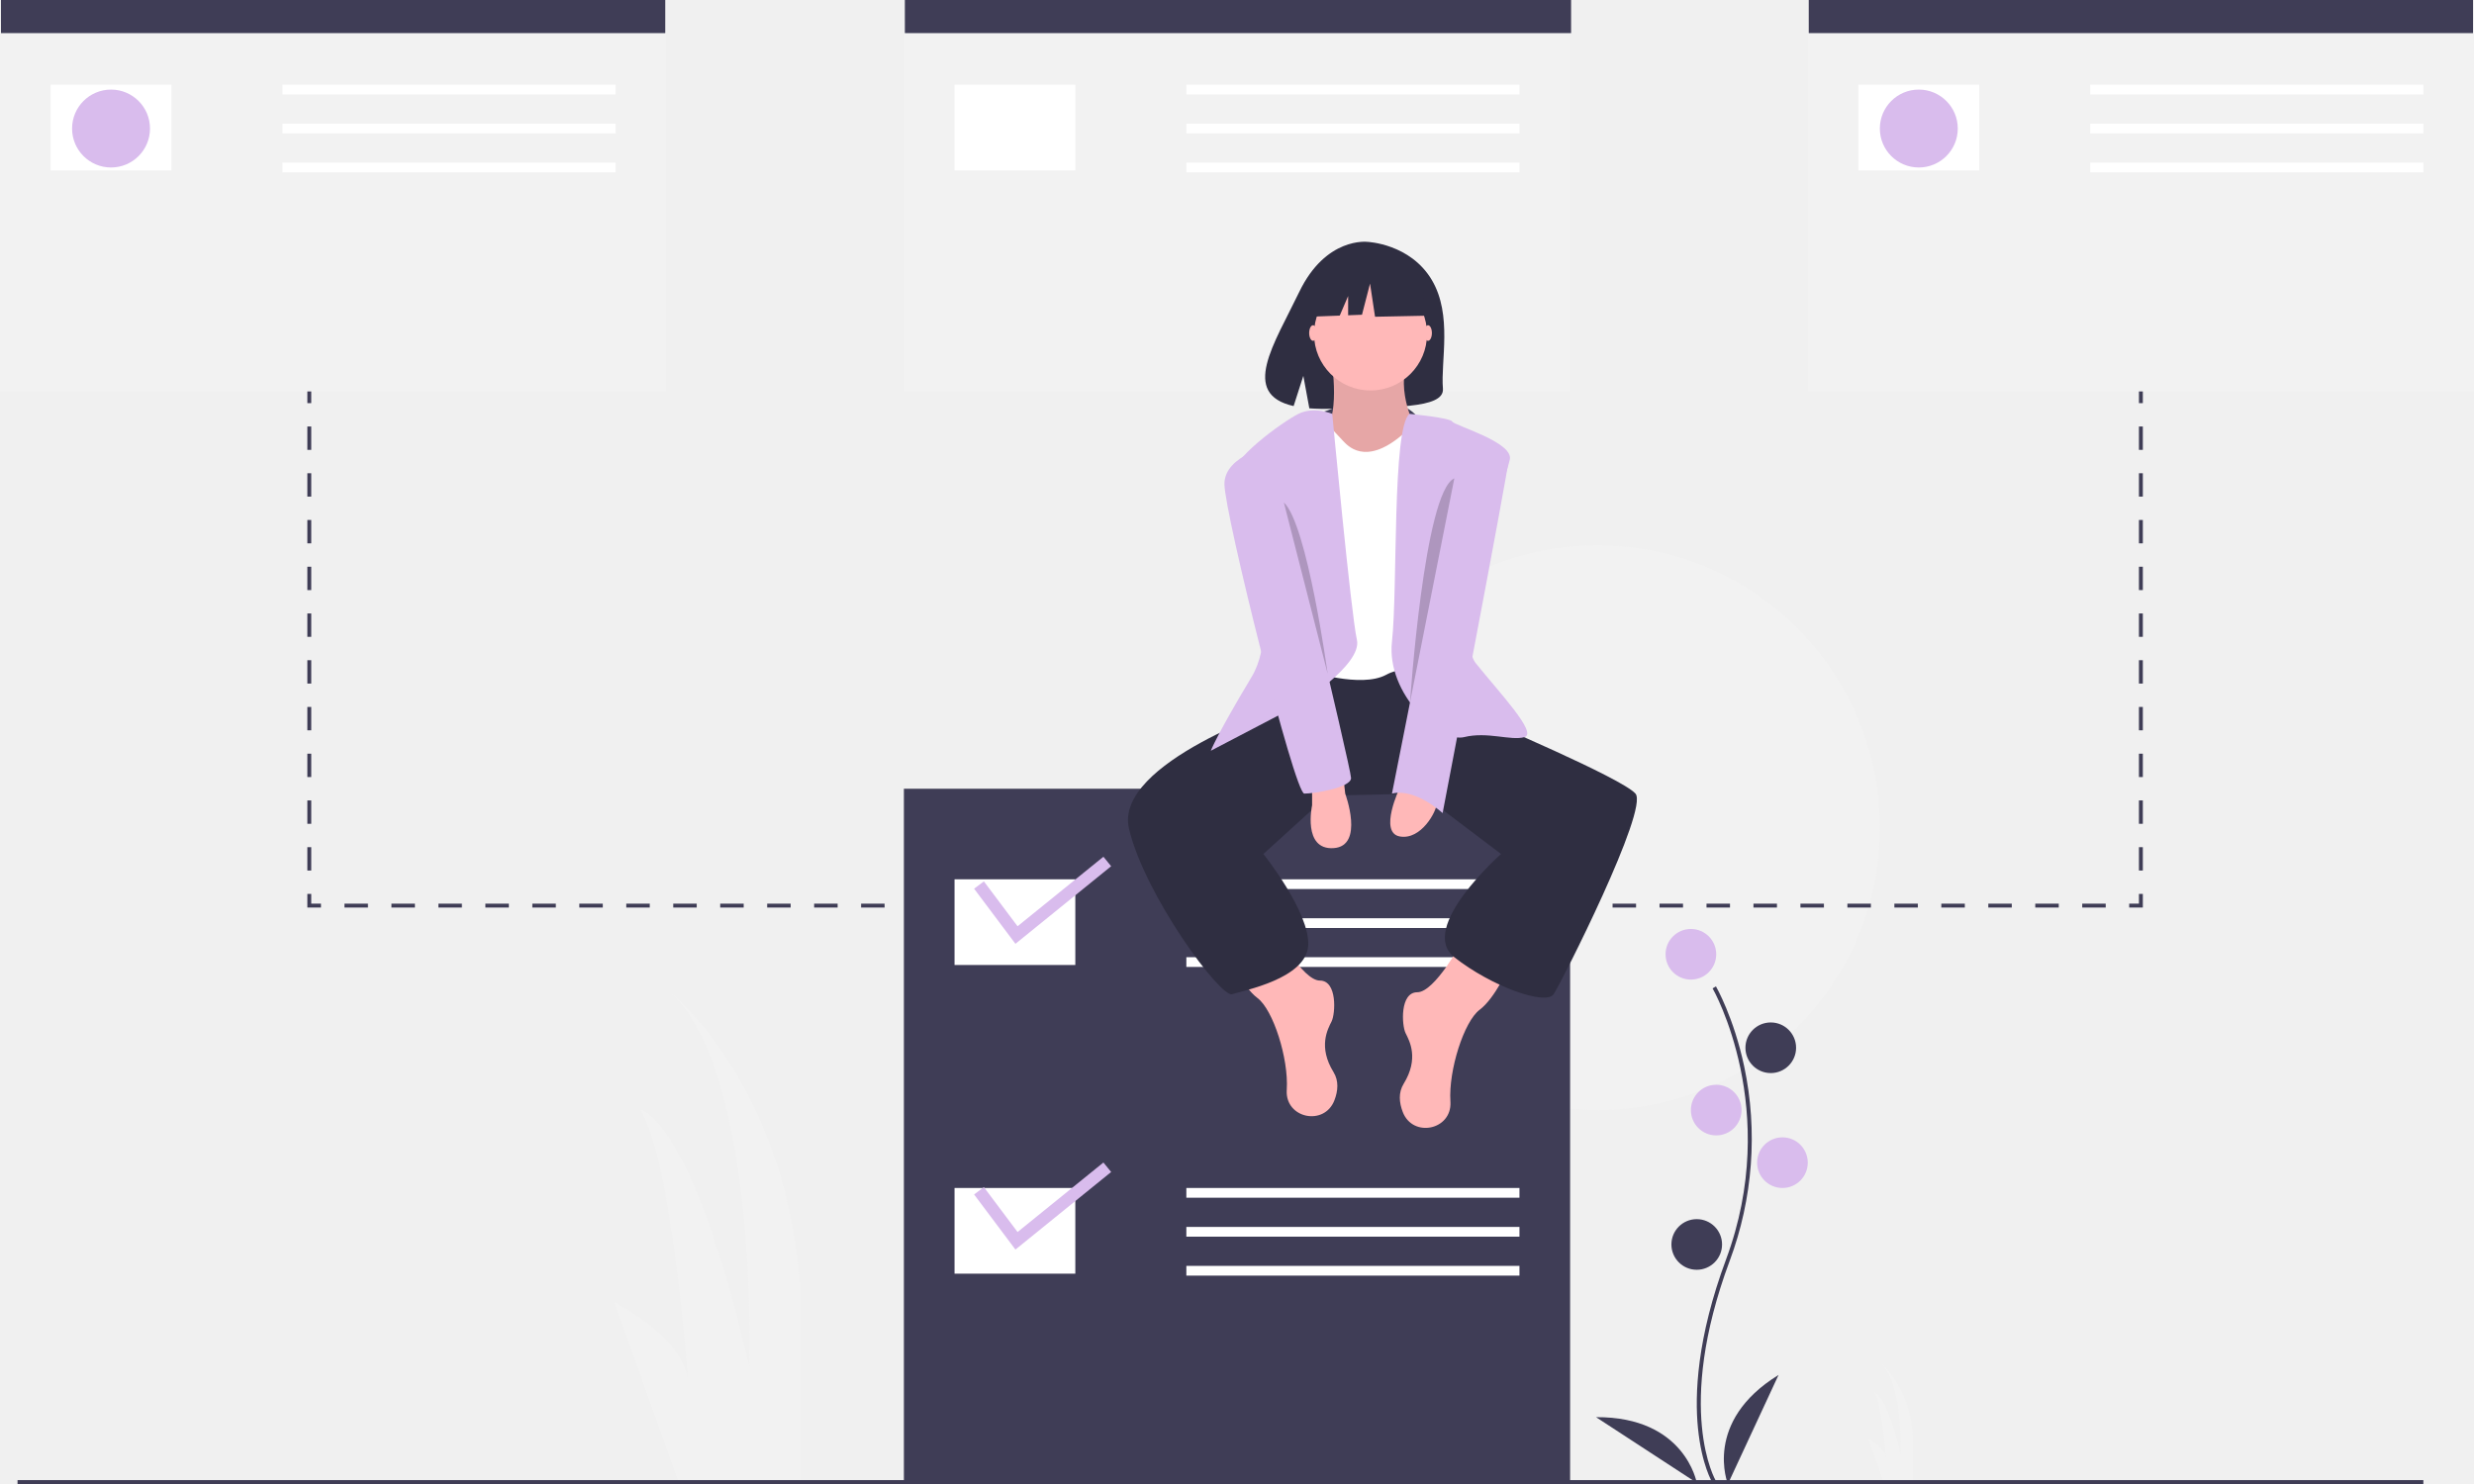
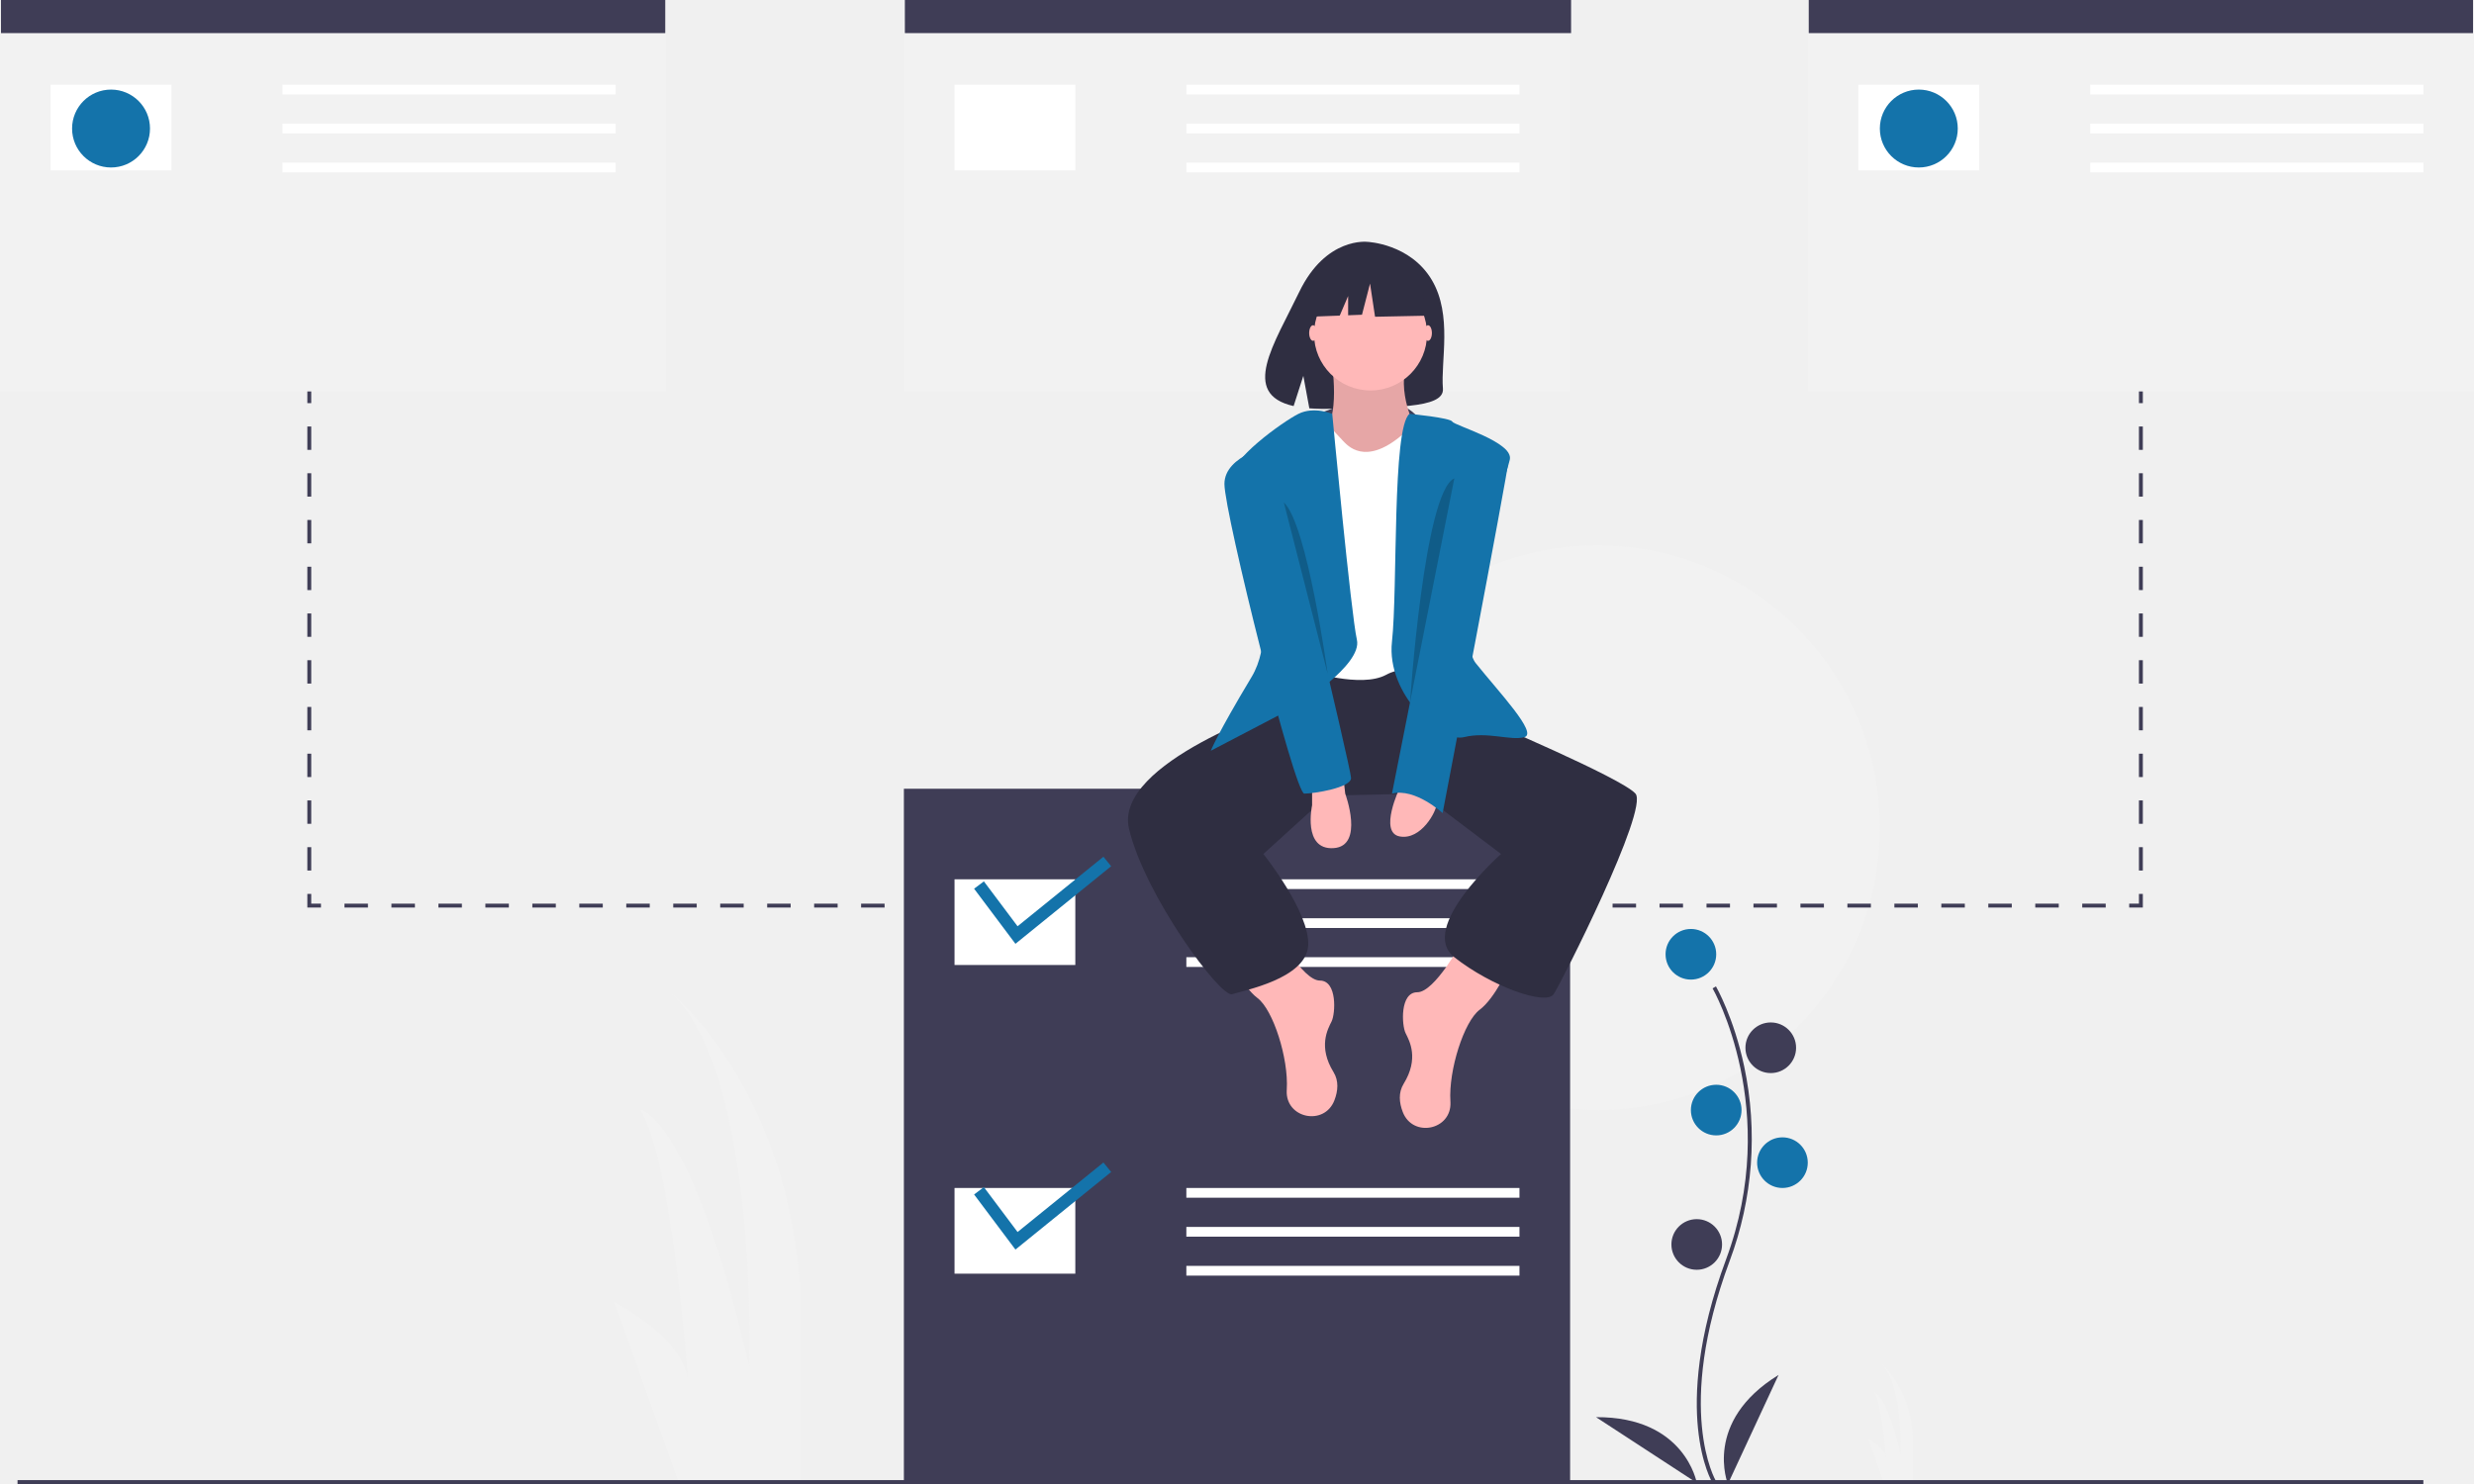
<svg xmlns="http://www.w3.org/2000/svg" id="b07e7c8b-ffb9-458f-9d0a-e368c1cfe139" data-name="Layer 1" width="1020" height="612" viewBox="0 0 1020 612">
  <path d="M569.759,855.197l-26.492-74.178s29.142,14.571,30.466,33.115c0,0-6.623-92.723-19.869-112.592,0,0,21.194,2.649,45.037,105.969,0,0,3.974-119.215-31.791-153.655,0,0,49.011,39.738,52.985,125.838v75.503Z" transform="translate(-290 -244)" fill="#f2f2f2" />
  <path d="M1066.59,855.197l-6.37-17.835s7.007,3.503,7.325,7.962c0,0-1.592-22.294-4.777-27.072,0,0,5.096.637,10.829,25.479,0,0,.955-28.664-7.644-36.945,0,0,11.784,9.555,12.74,30.257v18.154Z" transform="translate(-290 -244)" fill="#f2f2f2" />
  <circle cx="658.583" cy="341.339" r="116.457" fill="#f2f2f2" />
  <rect y="8.835" width="274.677" height="152.598" fill="#f2f2f2" />
  <rect x="372.661" y="8.835" width="274.677" height="152.598" fill="#f2f2f2" />
  <rect x="745.323" y="8.835" width="274.677" height="152.598" fill="#f2f2f2" />
  <path d="M996.086,855.616c-.184-.301-4.53-7.558-6.037-22.626-1.382-13.825-.493-37.127,11.592-69.632,22.894-61.578-5.276-111.263-5.564-111.758l1.39-.806c.073.125,7.342,12.793,11.636,32.964a143.813,143.813,0,0,1-5.956,80.16c-22.855,61.473-5.864,90.574-5.689,90.861Z" transform="translate(-290 -244)" fill="#3f3d56" />
-   <circle cx="697.134" cy="393.543" r="10.441" fill="#d9bced" />
+   <circle cx="697.134" cy="393.543" r="10.441" fill="#1473aa" />
  <circle cx="730.063" cy="432.094" r="10.441" fill="#3f3d56" />
-   <circle cx="707.575" cy="457.795" r="10.441" fill="#d9bced" />
-   <circle cx="734.882" cy="479.48" r="10.441" fill="#d9bced" />
+   <circle cx="707.575" cy="457.795" r="10.441" fill="#1473aa" />
+   <circle cx="734.882" cy="479.48" r="10.441" fill="#1473aa" />
  <circle cx="699.543" cy="513.213" r="10.441" fill="#3f3d56" />
  <path d="M1002.394,856s-10.441-25.701,20.882-44.976Z" transform="translate(-290 -244)" fill="#3f3d56" />
  <path d="M989.553,855.534s-4.752-27.331-41.53-27.096Z" transform="translate(-290 -244)" fill="#3f3d56" />
  <rect x="0.402" width="273.874" height="13.654" fill="#3f3d56" />
  <rect x="373.063" width="274.677" height="13.654" fill="#3f3d56" />
  <rect x="745.724" width="273.874" height="13.654" fill="#3f3d56" />
  <rect x="20.882" y="34.937" width="49.795" height="35.339" fill="#fff" />
  <rect x="116.457" y="34.937" width="137.339" height="4.016" fill="#fff" />
  <rect x="116.457" y="51" width="137.339" height="4.016" fill="#fff" />
  <rect x="116.457" y="67.063" width="137.339" height="4.016" fill="#fff" />
  <rect x="393.543" y="34.937" width="49.795" height="35.339" fill="#fff" />
  <rect x="489.118" y="34.937" width="137.339" height="4.016" fill="#fff" />
  <rect x="489.118" y="51" width="137.339" height="4.016" fill="#fff" />
  <rect x="489.118" y="67.063" width="137.339" height="4.016" fill="#fff" />
  <rect x="766.205" y="34.937" width="49.795" height="35.339" fill="#fff" />
  <rect x="861.78" y="34.937" width="137.339" height="4.016" fill="#fff" />
  <rect x="861.78" y="51" width="137.339" height="4.016" fill="#fff" />
  <rect x="861.78" y="67.063" width="137.339" height="4.016" fill="#fff" />
-   <circle cx="45.78" cy="53.008" r="16.063" fill="#d9bced" />
-   <circle cx="791.102" cy="53.008" r="16.063" fill="#d9bced" />
+   <circle cx="45.78" cy="53.008" r="16.063" fill="#1473aa" />
+   <circle cx="791.102" cy="53.008" r="16.063" fill="#1473aa" />
  <rect x="126.714" y="161.433" width="1.606" height="4.819" fill="#3f3d56" />
  <path d="M418.32,603.008h-1.606v-9.638h1.606Zm0-19.276h-1.606v-9.638h1.606Zm0-19.276h-1.606V554.819h1.606Zm0-19.276h-1.606v-9.638h1.606Zm0-19.276h-1.606v-9.638h1.606Zm0-19.276h-1.606v-9.638h1.606Zm0-19.276h-1.606v-9.638h1.606Zm0-19.276h-1.606v-9.638h1.606Zm0-19.276h-1.606v-9.638h1.606Zm0-19.276h-1.606v-9.638h1.606Z" transform="translate(-290 -244)" fill="#3f3d56" />
  <polygon points="132.336 374.268 126.714 374.268 126.714 368.646 128.32 368.646 128.32 372.661 132.336 372.661 132.336 374.268" fill="#3f3d56" />
  <path d="M1158.161,618.268h-9.682v-1.606h9.682Zm-19.363,0h-9.682v-1.606h9.682Zm-19.363,0h-9.682v-1.606h9.682Zm-19.364,0H1090.388v-1.606h9.682Zm-19.363,0h-9.682v-1.606h9.682Zm-19.364,0h-9.682v-1.606h9.682Zm-19.363,0h-9.682v-1.606h9.682Zm-19.364,0h-9.682v-1.606h9.682Zm-19.363,0h-9.682v-1.606h9.682Zm-19.364,0H974.205v-1.606h9.682Zm-19.363,0h-9.682v-1.606h9.682Zm-19.364,0h-9.682v-1.606h9.682Zm-19.363,0h-9.682v-1.606h9.682Zm-19.364,0h-9.682v-1.606h9.682Zm-19.363,0H877.385v-1.606H887.068Zm-19.364,0h-9.682v-1.606h9.682Zm-19.363,0h-9.682v-1.606h9.682Zm-19.364,0h-9.682v-1.606h9.682Zm-19.363,0h-9.682v-1.606h9.682Zm-19.364,0h-9.682v-1.606h9.682Zm-19.364,0h-9.682v-1.606H770.885Zm-19.364,0h-9.682v-1.606h9.682Zm-19.364,0h-9.682v-1.606h9.682Zm-19.364,0h-9.682v-1.606h9.682Zm-19.364,0h-9.682v-1.606h9.682Zm-19.364,0H664.384v-1.606h9.682Zm-19.364,0H645.02v-1.606h9.682Zm-19.364,0h-9.682v-1.606h9.682Zm-19.364,0h-9.682v-1.606h9.682Zm-19.364,0h-9.682v-1.606h9.682Zm-19.364,0h-9.682v-1.606h9.682Zm-19.364,0h-9.682v-1.606h9.682Zm-19.364,0H528.837v-1.606h9.682Zm-19.364,0h-9.682v-1.606h9.682Zm-19.364,0h-9.682v-1.606h9.682Zm-19.364,0h-9.682v-1.606h9.682Zm-19.364,0h-9.682v-1.606h9.682Zm-19.364,0h-9.682v-1.606H441.7Z" transform="translate(-290 -244)" fill="#3f3d56" />
  <polygon points="883.465 374.268 877.843 374.268 877.843 372.661 881.858 372.661 881.858 368.646 883.465 368.646 883.465 374.268" fill="#3f3d56" />
  <path d="M1173.465,603.008h-1.606v-9.638h1.606Zm0-19.276h-1.606v-9.638h1.606Zm0-19.276h-1.606V554.819h1.606Zm0-19.276h-1.606v-9.638h1.606Zm0-19.276h-1.606v-9.638h1.606Zm0-19.276h-1.606v-9.638h1.606Zm0-19.276h-1.606v-9.638h1.606Zm0-19.276h-1.606v-9.638h1.606Zm0-19.276h-1.606v-9.638h1.606Zm0-19.276h-1.606v-9.638h1.606Z" transform="translate(-290 -244)" fill="#3f3d56" />
  <rect x="881.858" y="161.433" width="1.606" height="4.819" fill="#3f3d56" />
  <rect x="372.661" y="325.276" width="274.677" height="285.921" fill="#3f3d56" />
  <rect x="393.543" y="362.622" width="49.795" height="35.339" fill="#fff" />
  <rect x="489.118" y="362.622" width="137.339" height="4.016" fill="#fff" />
  <rect x="489.118" y="378.685" width="137.339" height="4.016" fill="#fff" />
  <rect x="489.118" y="394.748" width="137.339" height="4.016" fill="#fff" />
  <rect x="393.543" y="489.921" width="49.795" height="35.339" fill="#fff" />
  <rect x="489.118" y="489.921" width="137.339" height="4.016" fill="#fff" />
  <rect x="489.118" y="505.984" width="137.339" height="4.016" fill="#fff" />
  <rect x="489.118" y="522.047" width="137.339" height="4.016" fill="#fff" />
-   <polygon points="418.652 389.229 401.607 366.503 405.645 363.475 419.53 381.989 454.923 353.324 458.119 357.23 418.652 389.229" fill="#d9bced" />
-   <polygon points="418.652 515.324 401.607 492.598 405.645 489.57 419.53 508.083 454.923 479.418 458.119 483.325 418.652 515.324" fill="#d9bced" />
+   <polygon points="418.652 389.229 401.607 366.503 405.645 363.475 419.53 381.989 454.923 353.324 458.119 357.23 418.652 389.229" fill="#1473aa" />
+   <polygon points="418.652 515.324 401.607 492.598 405.645 489.57 419.53 508.083 454.923 479.418 458.119 483.325 418.652 515.324" fill="#1473aa" />
  <rect x="7.228" y="610.394" width="991.89" height="1.606" fill="#3f3d56" />
  <path d="M834.574,414.268s26.504-11.549,38.953.651S840.196,423.102,834.574,414.268Z" transform="translate(-290 -244)" fill="#3f3d56" />
  <path d="M880.339,359.497c-8.907-15.05-26.528-15.751-26.528-15.751s-17.171-2.196-28.186,20.725c-10.267,21.364-24.437,41.992-2.281,46.993l4.002-12.456,2.478,13.383a86.686,86.686,0,0,0,9.48.162c23.727-.766,46.323.224,45.595-8.29C883.932,392.945,888.909,373.978,880.339,359.497Z" transform="translate(-290 -244)" fill="#2f2e41" />
  <path d="M892.802,632.323s-11.244,20.882-18.472,20.882-6.425,13.654-4.819,16.866,5.622,10.441-.803,20.882c-2.244,3.647-1.843,7.784-.37,11.624,4.126,10.758,20.178,7.499,19.666-4.012q-.008-.19-.021-.383c-.803-12.85,5.622-32.929,12.047-37.748s12.047-17.669,12.047-17.669Z" transform="translate(-290 -244)" fill="#ffb8b8" />
  <path d="M815.7,627.504s11.244,20.882,18.472,20.882,6.425,13.654,4.819,16.866-5.622,10.441.803,20.882c2.244,3.647,1.843,7.784.37,11.624-4.126,10.758-20.178,7.499-19.666-4.012q.008-.19.021-.383c.803-12.85-5.622-32.929-12.047-37.748s-12.047-17.669-12.047-17.669Z" transform="translate(-290 -244)" fill="#ffb8b8" />
  <path d="M824.534,524.701l-4.819,10.441s-70.677,23.291-64.252,50.598,37.748,69.874,42.567,68.268,30.52-6.425,31.323-20.079-18.472-37.748-18.472-37.748l26.504-24.094,38.568-.803L908.865,596.181s-34.535,30.52-19.276,42.567,37.748,20.079,40.961,15.26,39.354-76.299,33.732-82.724-62.646-30.52-62.646-30.52l-15.26-21.685-59.433-3.213Z" transform="translate(-290 -244)" fill="#2f2e41" />
  <path d="M838.991,392.181s4.016,26.504-4.016,29.717,16.063,16.866,16.063,16.866H864.692l8.835-18.472s-8.031-14.457-3.213-28.11S838.991,392.181,838.991,392.181Z" transform="translate(-290 -244)" fill="#ffb8b8" />
  <path d="M838.991,392.181s4.016,26.504-4.016,29.717,16.063,16.866,16.063,16.866H864.692l8.835-18.472s-8.031-14.457-3.213-28.11S838.991,392.181,838.991,392.181Z" transform="translate(-290 -244)" opacity="0.1" />
  <path d="M833.369,414.669s8.835,9.638,10.441,11.244,8.835,10.441,24.094-2.409,16.866,2.409,16.866,2.409v96.378s-12.85-5.622-23.291,0-32.126-1.606-32.126-1.606l-4.016-99.591Z" transform="translate(-290 -244)" fill="#fff" />
-   <path d="M839.269,414.669s-7.506-3.213-13.931,0-28.913,19.276-27.307,26.504S820.519,499,806.062,523.094s-16.866,30.52-16.866,30.52l35.339-18.472s27.307-16.866,24.898-27.307S839.269,414.669,839.269,414.669Z" transform="translate(-290 -244)" fill="#d9bced" />
-   <path d="M871.127,414.669s16.857,1.606,17.66,3.213,25.299,8.433,23.693,15.661-23.693,71.882-14.055,83.929,25.701,28.913,20.079,30.52-15.26-2.409-24.898,0-32.126-17.669-29.717-39.354S863.908,420.291,871.127,414.669Z" transform="translate(-290 -244)" fill="#d9bced" />
+   <path d="M839.269,414.669s-7.506-3.213-13.931,0-28.913,19.276-27.307,26.504S820.519,499,806.062,523.094s-16.866,30.52-16.866,30.52l35.339-18.472s27.307-16.866,24.898-27.307S839.269,414.669,839.269,414.669Z" transform="translate(-290 -244)" fill="#1473aa" />
+   <path d="M871.127,414.669s16.857,1.606,17.66,3.213,25.299,8.433,23.693,15.661-23.693,71.882-14.055,83.929,25.701,28.913,20.079,30.52-15.26-2.409-24.898,0-32.126-17.669-29.717-39.354S863.908,420.291,871.127,414.669Z" transform="translate(-290 -244)" fill="#1473aa" />
  <path d="M830.96,568.071v8.031s-4.016,18.472,8.835,17.669,4.819-22.488,4.819-22.488l-.803-7.228Z" transform="translate(-290 -244)" fill="#ffb8b8" />
  <path d="M867.101,568.874s-8.835,18.472,0,20.079,15.26-10.441,15.26-13.654S867.101,568.874,867.101,568.874Z" transform="translate(-290 -244)" fill="#ffb8b8" />
  <ellipse cx="588.747" cy="137.339" rx="1.606" ry="3.213" fill="#ffb8b8" />
  <ellipse cx="541.361" cy="137.339" rx="1.606" ry="3.213" fill="#ffb8b8" />
-   <path d="M892.802,425.11s20.079,0,19.276,8.031S884.771,579.315,884.771,579.315s-11.244-10.441-20.882-8.031Z" transform="translate(-290 -244)" fill="#d9bced" />
-   <path d="M814.897,427.52s-20.079,4.016-20.079,16.063,28.913,127.701,32.929,127.701,19.276-2.409,19.276-6.425S814.897,427.52,814.897,427.52Z" transform="translate(-290 -244)" fill="#d9bced" />
+   <path d="M892.802,425.11s20.079,0,19.276,8.031S884.771,579.315,884.771,579.315s-11.244-10.441-20.882-8.031Z" transform="translate(-290 -244)" fill="#1473aa" />
+   <path d="M814.897,427.52s-20.079,4.016-20.079,16.063,28.913,127.701,32.929,127.701,19.276-2.409,19.276-6.425S814.897,427.52,814.897,427.52Z" transform="translate(-290 -244)" fill="#1473aa" />
  <path d="M819.314,451.213l18.071,70.67S828.952,460.047,819.314,451.213Z" transform="translate(-290 -244)" opacity="0.2" />
  <path d="M889.603,441.283l-18.276,92.397S877.168,446.613,889.603,441.283Z" transform="translate(-290 -244)" opacity="0.2" />
  <circle cx="565.054" cy="137.74" r="23.291" fill="#ffb8b8" />
  <polygon points="586.401 114.046 568.992 104.927 544.951 108.657 539.977 130.626 552.359 130.15 555.818 122.079 555.818 130.017 561.531 129.797 564.847 116.947 566.92 130.626 587.23 130.212 586.401 114.046" fill="#2f2e41" />
</svg>
